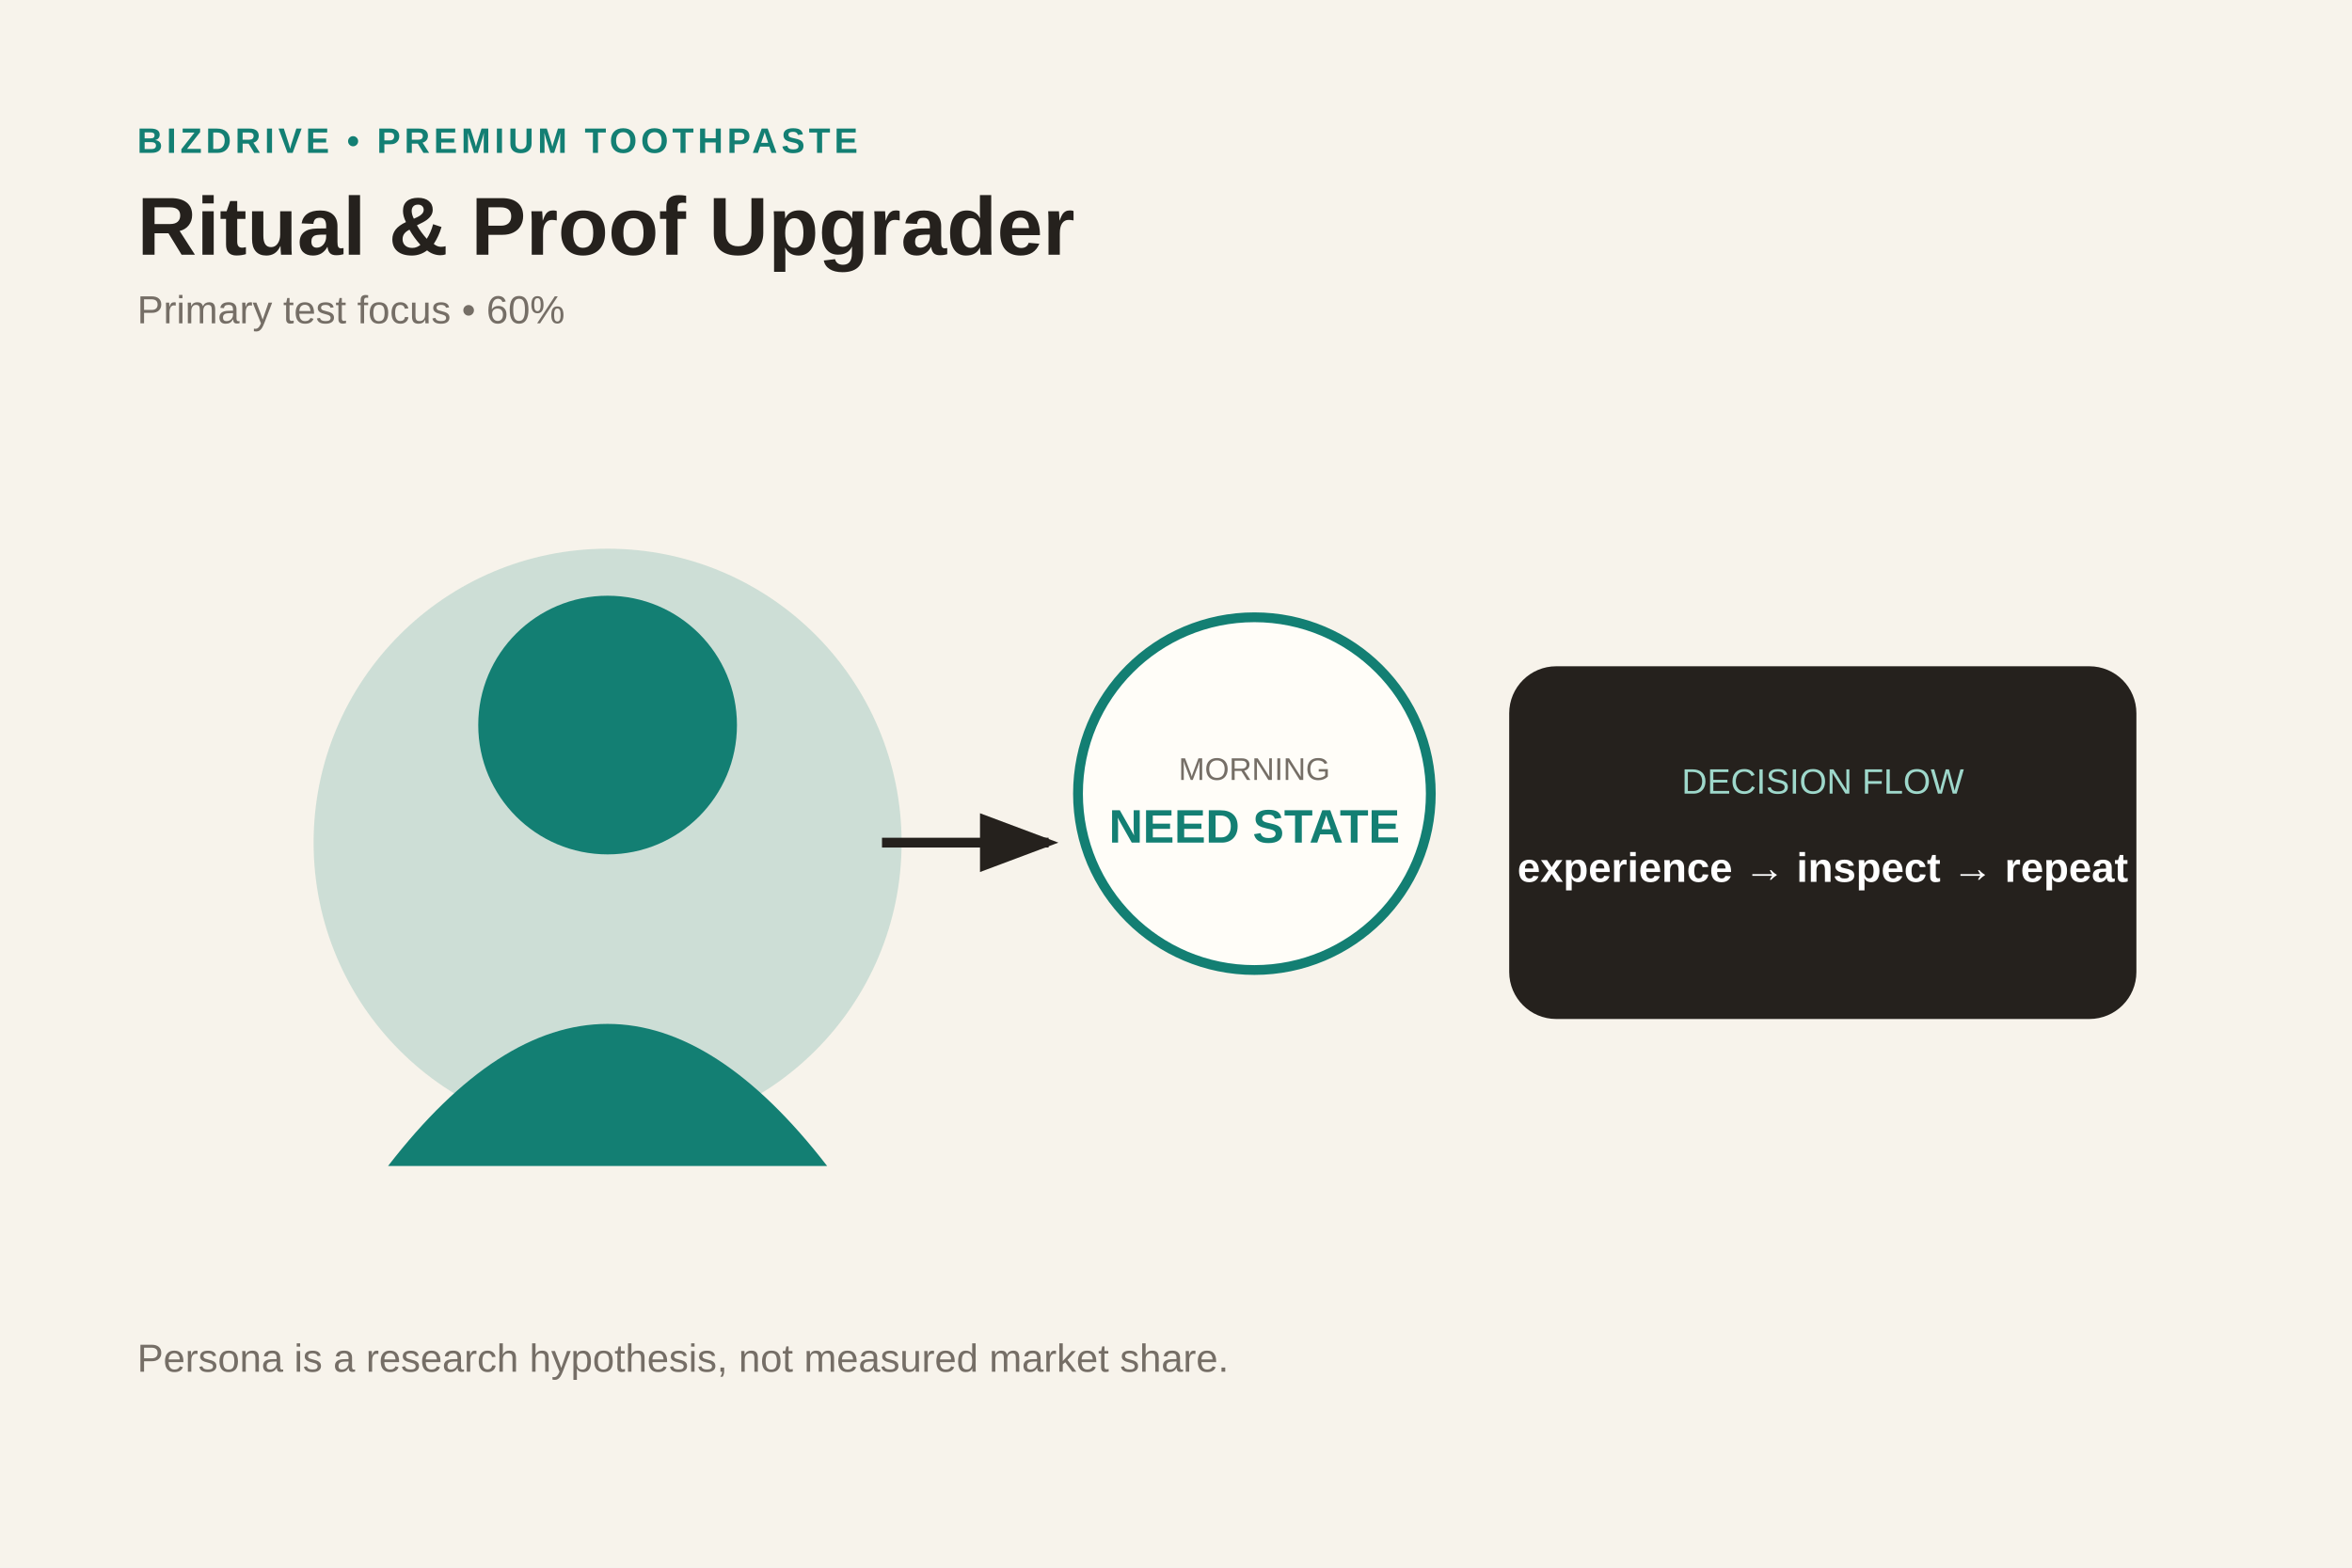
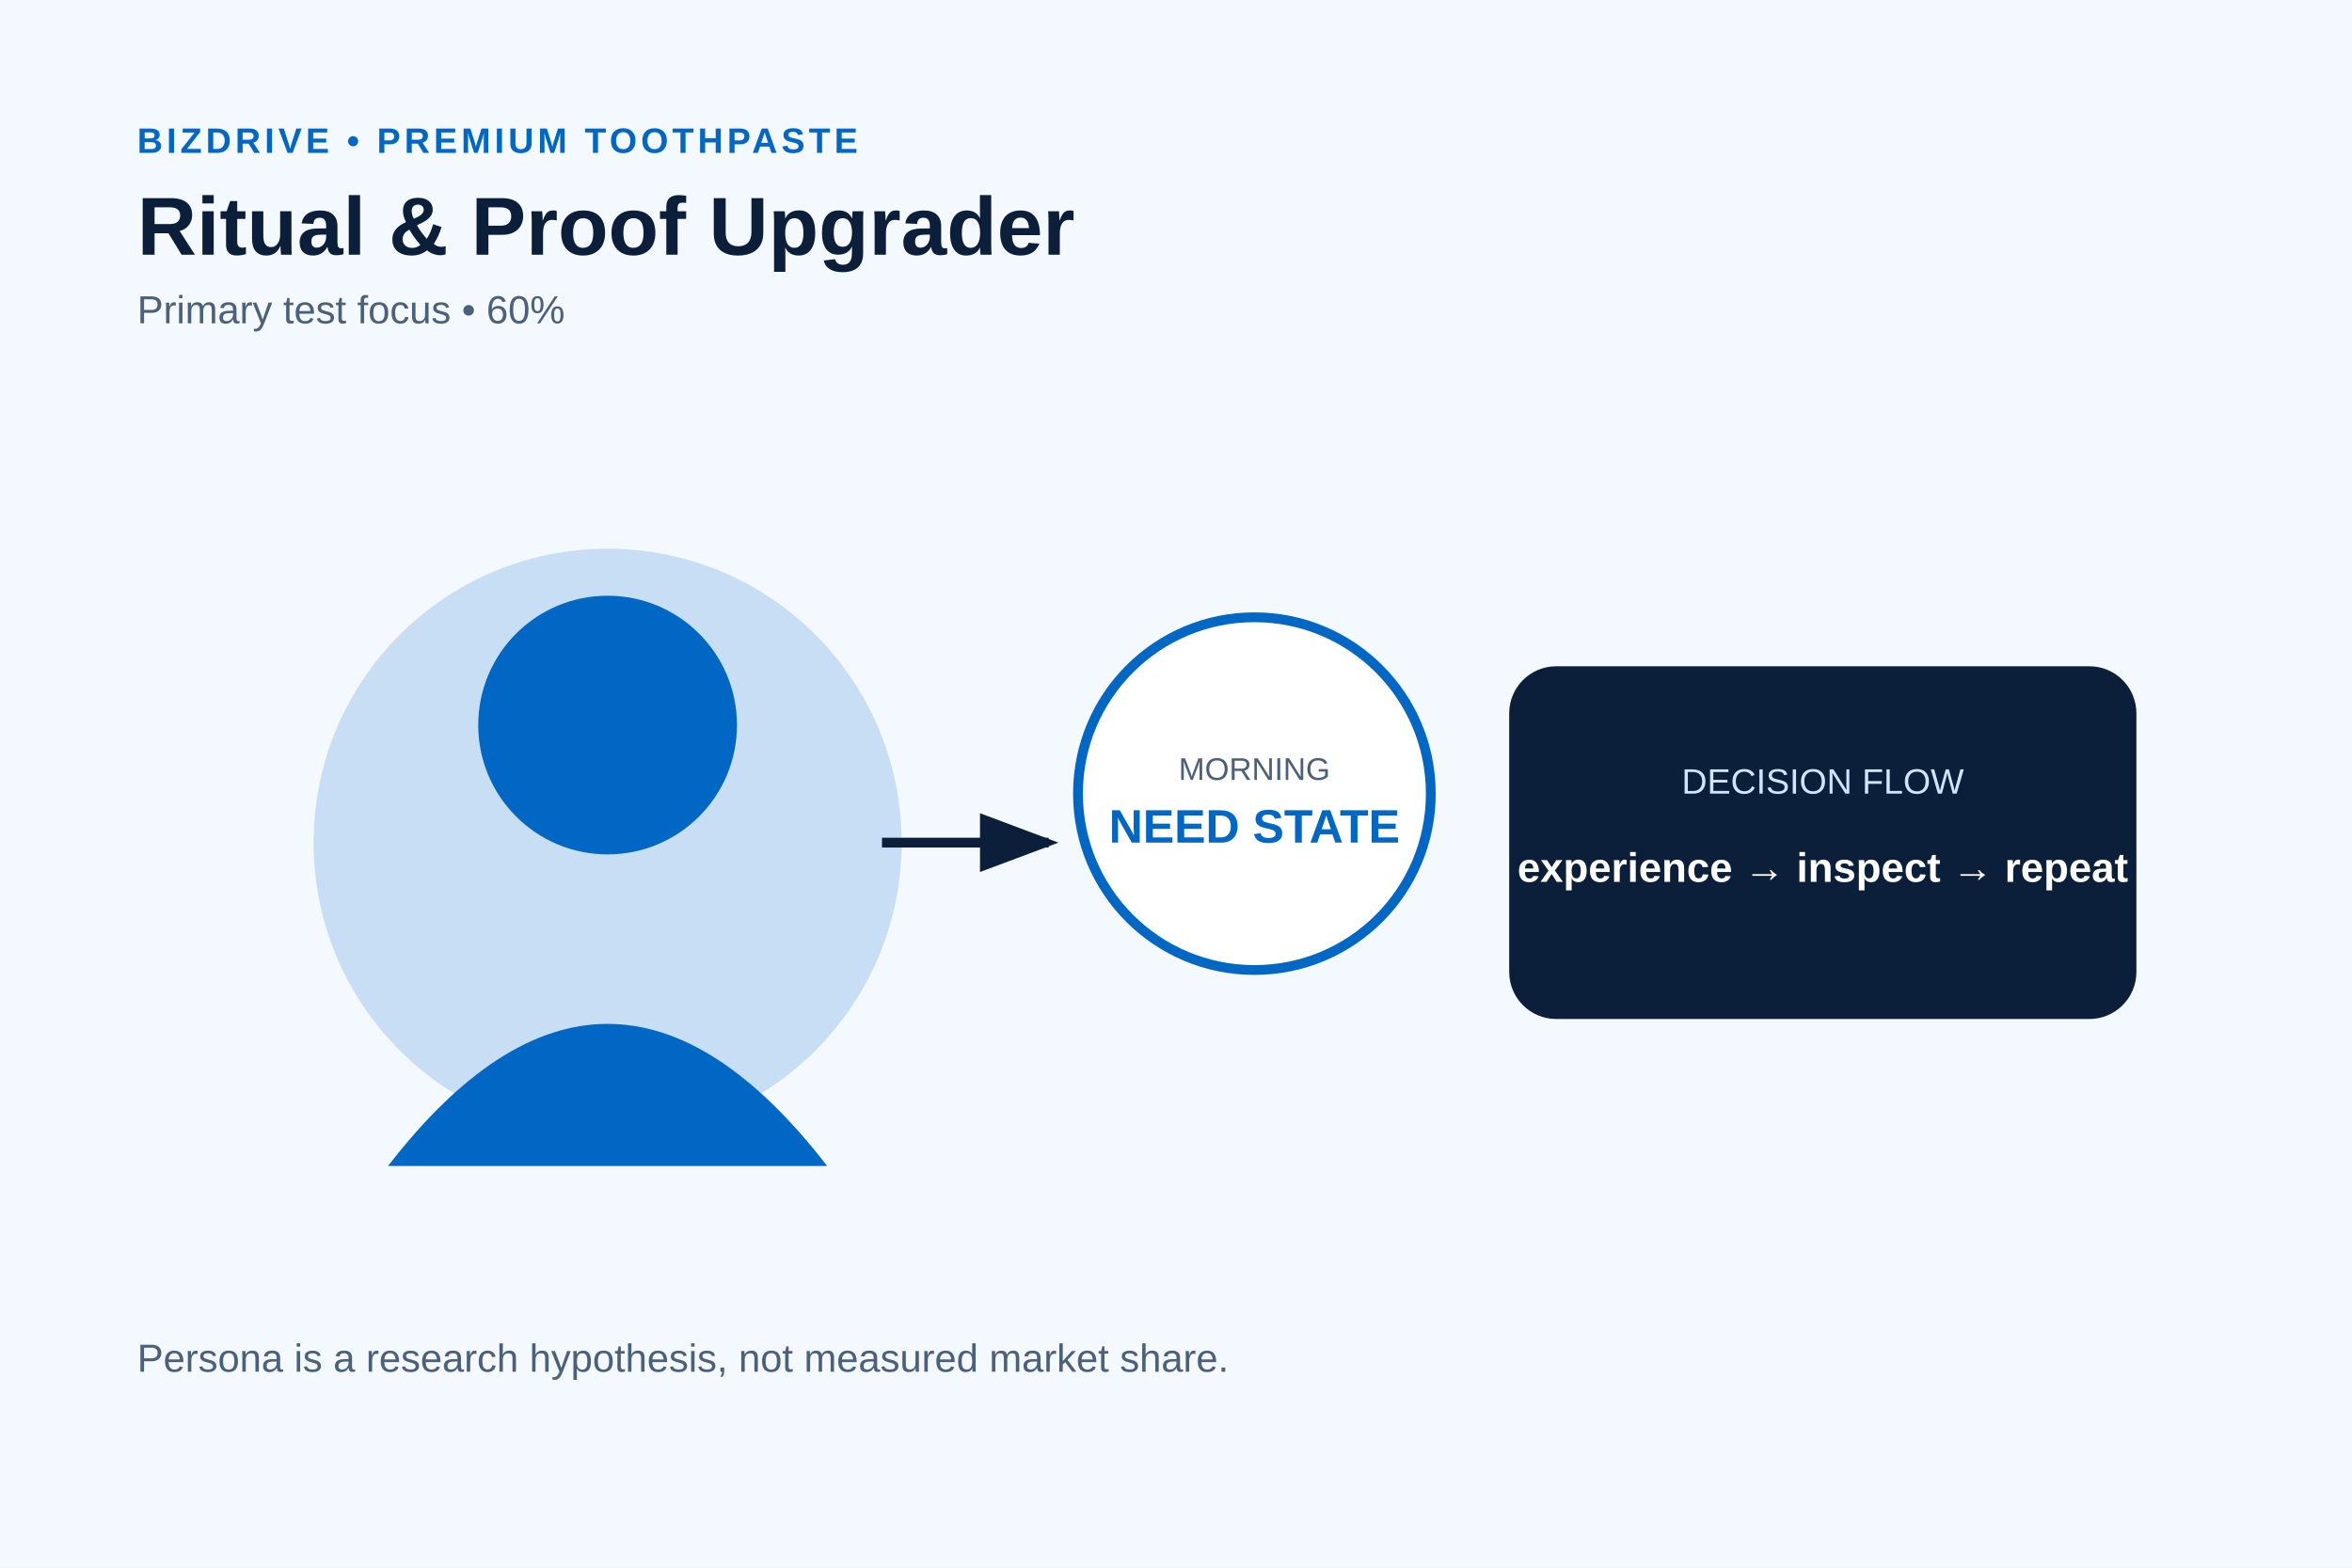
<svg xmlns="http://www.w3.org/2000/svg" width="1200" height="800" viewBox="0 0 1200 800" role="img">
-   <rect width="1200" height="800" fill="#f7f3eb" />
-   <text x="70" y="78" font-family="Arial, sans-serif" font-size="18" font-weight="700" letter-spacing="2" fill="#137f73">BIZDRIVE • PREMIUM TOOTHPASTE</text>
-   <text x="70" y="130" font-family="Arial, sans-serif" font-size="42" font-weight="700" fill="#25211d">Ritual &amp; Proof Upgrader</text>
-   <text x="70" y="165" font-family="Arial, sans-serif" font-size="20" fill="#756e66">Primary test focus • 60%</text>
+   <rect width="1200" height="800" fill="#f4f8ff" />
+   <text x="70" y="78" font-family="Arial, sans-serif" font-size="18" font-weight="700" letter-spacing="2" fill="#0067c5">BIZDRIVE • PREMIUM TOOTHPASTE</text>
+   <text x="70" y="130" font-family="Arial, sans-serif" font-size="42" font-weight="700" fill="#0b1f3a">Ritual &amp; Proof Upgrader</text>
+   <text x="70" y="165" font-family="Arial, sans-serif" font-size="20" fill="#4b607b">Primary test focus • 60%</text>
  <g transform="translate(120 245)">
-     <circle cx="190" cy="185" r="150" fill="#137f73" opacity=".18" />
-     <circle cx="190" cy="125" r="66" fill="#137f73" />
-     <path d="M78 350 Q190 205 302 350" fill="#137f73" />
-     <circle cx="520" cy="160" r="90" fill="#fffdf8" stroke="#137f73" stroke-width="5" />
-     <text x="520" y="153" text-anchor="middle" font-family="Arial" font-size="16" fill="#756e66">MORNING</text>
-     <text x="520" y="185" text-anchor="middle" font-family="Arial" font-size="24" font-weight="700" fill="#137f73">NEED STATE</text>
-     <path d="M330 185 H415" stroke="#25211d" stroke-width="5" marker-end="url(#a)" />
+     <circle cx="190" cy="185" r="150" fill="#0067c5" opacity=".18" />
+     <circle cx="190" cy="125" r="66" fill="#0067c5" />
+     <path d="M78 350 Q190 205 302 350" fill="#0067c5" />
+     <circle cx="520" cy="160" r="90" fill="#ffffff" stroke="#0067c5" stroke-width="5" />
+     <text x="520" y="153" text-anchor="middle" font-family="Arial" font-size="16" fill="#4b607b">MORNING</text>
+     <text x="520" y="185" text-anchor="middle" font-family="Arial" font-size="24" font-weight="700" fill="#0067c5">NEED STATE</text>
+     <path d="M330 185 H415" stroke="#0b1f3a" stroke-width="5" marker-end="url(#a)" />
    <defs>
      <marker id="a" markerWidth="10" markerHeight="10" refX="7" refY="3" orient="auto">
-         <path d="M0 0 L0 6 L8 3 z" fill="#25211d" />
+         <path d="M0 0 L0 6 L8 3 z" fill="#0b1f3a" />
      </marker>
    </defs>
-     <rect x="650" y="95" width="320" height="180" rx="24" fill="#25211d" />
-     <text x="810" y="160" text-anchor="middle" font-family="Arial" font-size="18" fill="#9ed8cb">DECISION FLOW</text>
+     <rect x="650" y="95" width="320" height="180" rx="24" fill="#0b1f3a" />
+     <text x="810" y="160" text-anchor="middle" font-family="Arial" font-size="18" fill="#cfe4ff">DECISION FLOW</text>
    <text x="810" y="205" text-anchor="middle" font-family="Arial" font-size="21" font-weight="700" fill="white">experience → inspect → repeat</text>
  </g>
-   <text x="70" y="700" font-family="Arial" font-size="20" fill="#756e66">Persona is a research hypothesis, not measured market share.</text>
+   <text x="70" y="700" font-family="Arial" font-size="20" fill="#4b607b">Persona is a research hypothesis, not measured market share.</text>
</svg>
